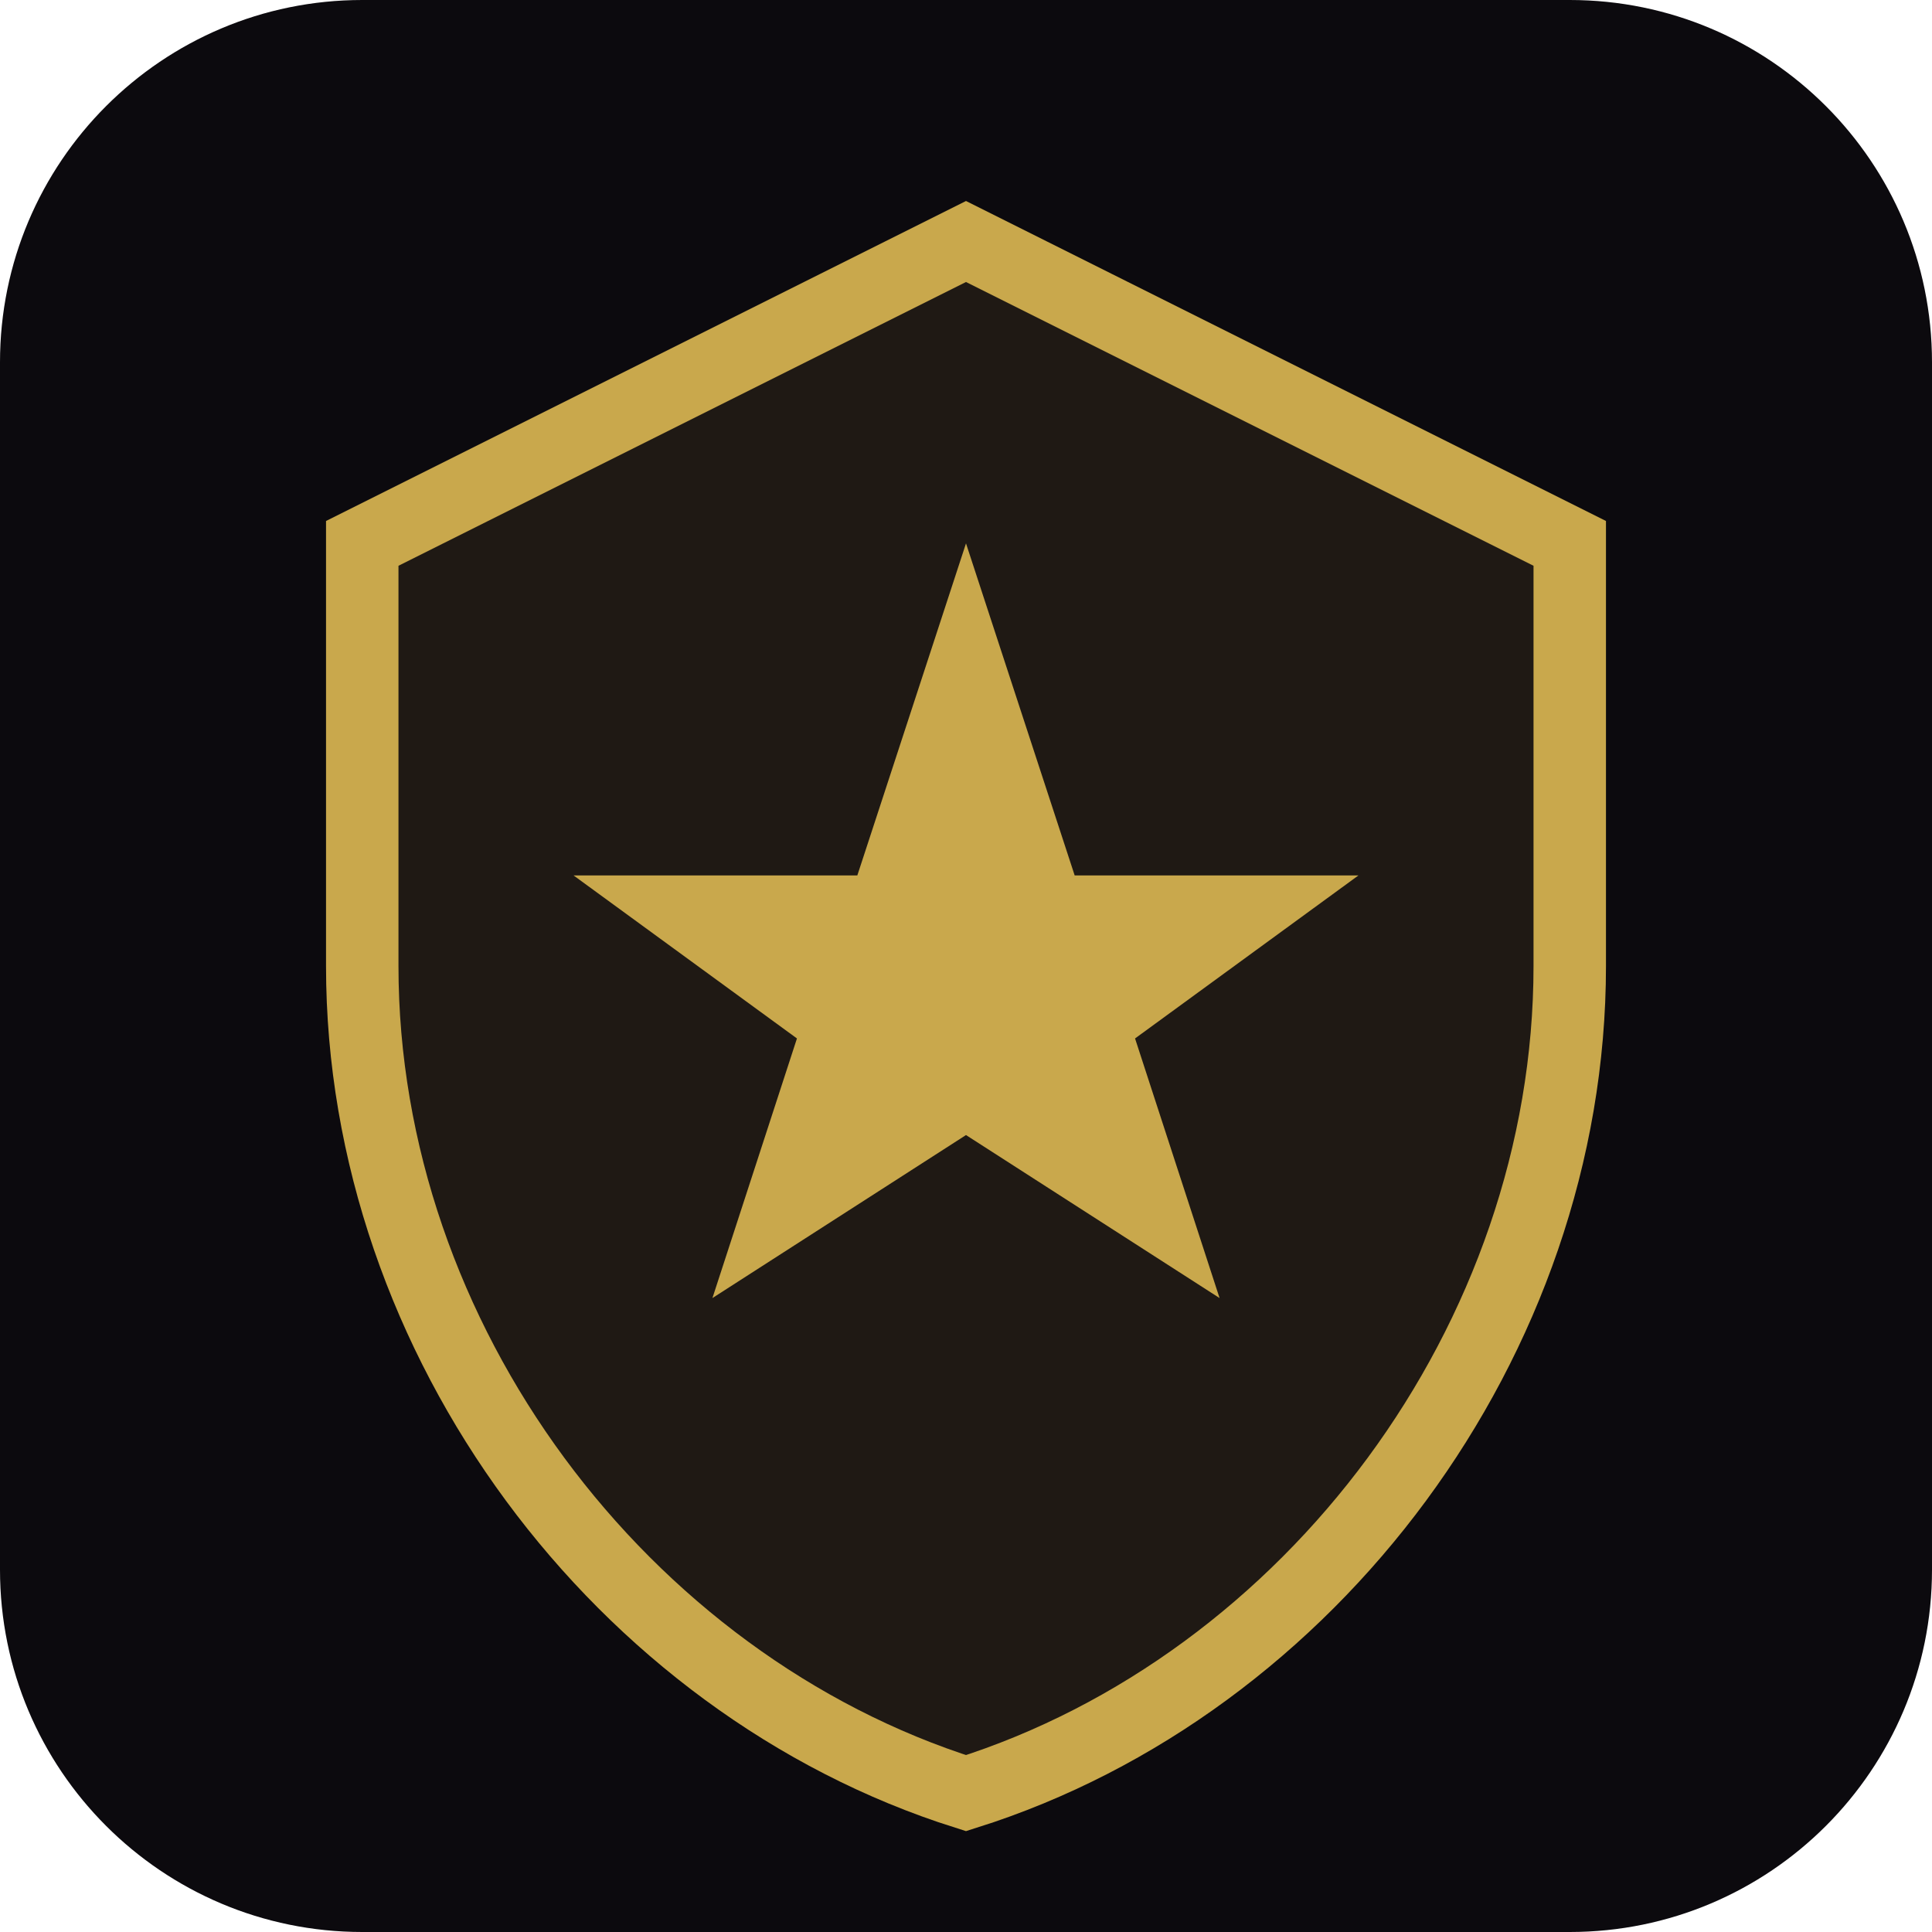
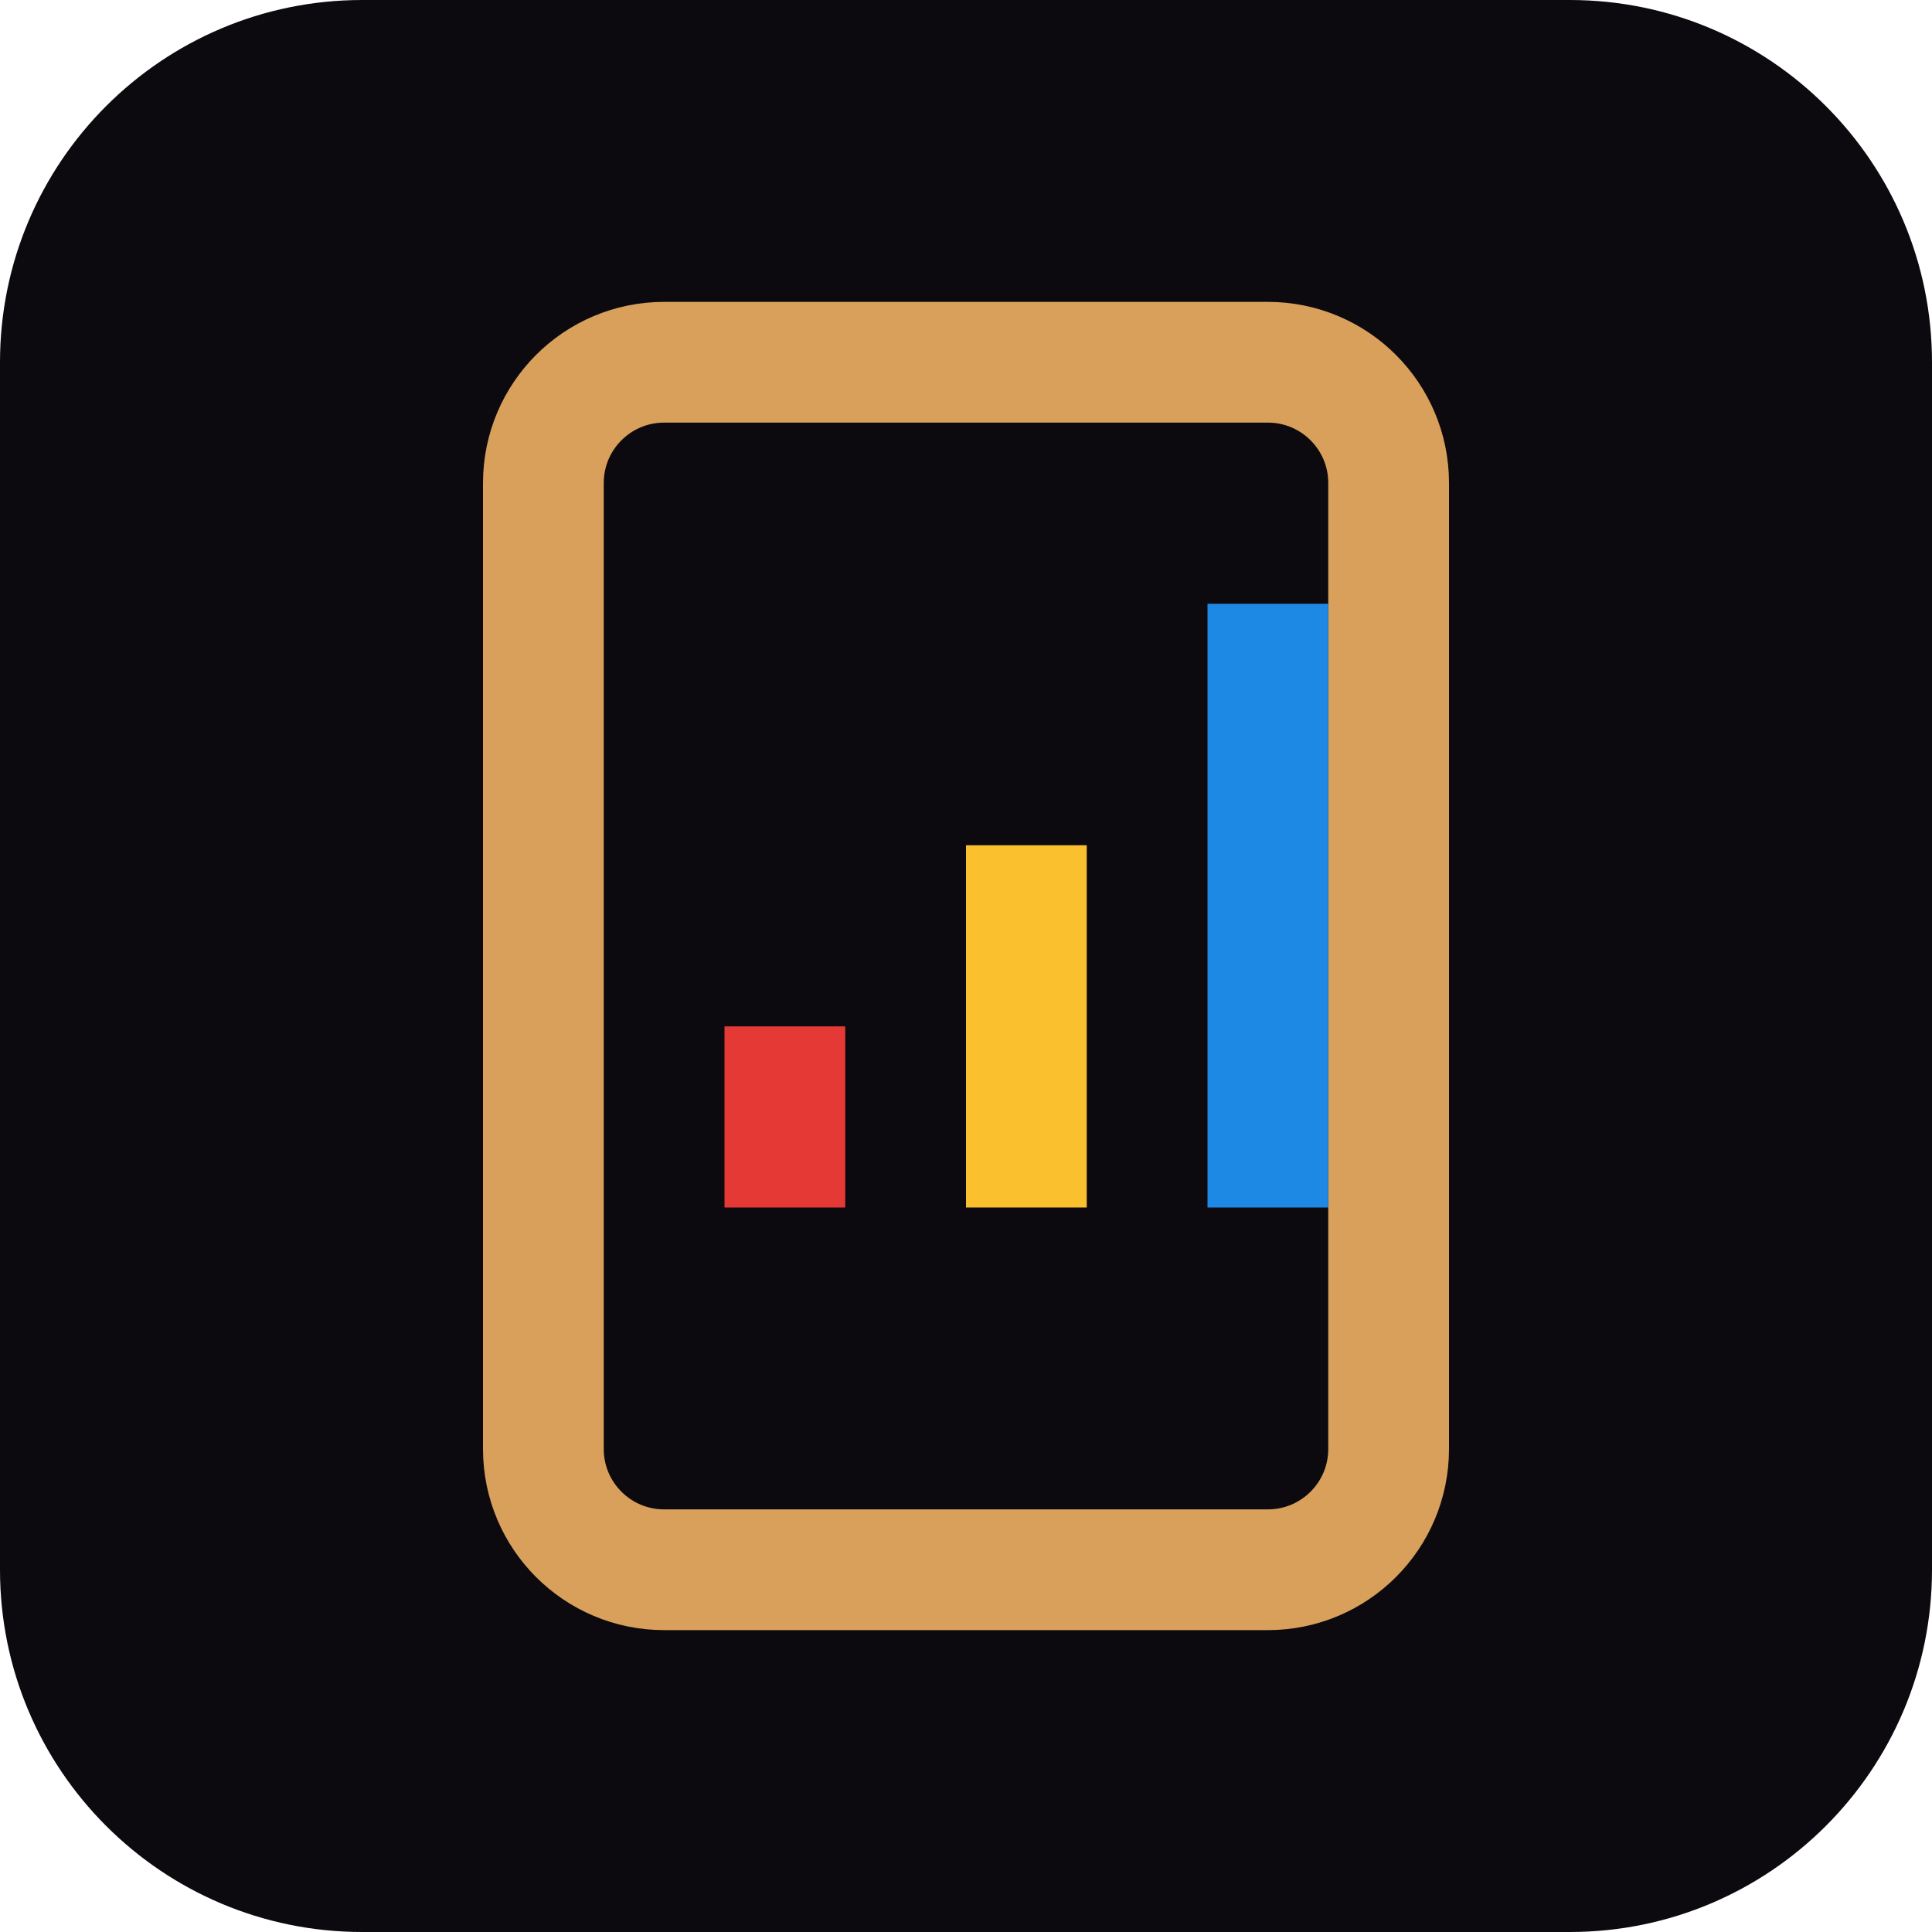
<svg xmlns="http://www.w3.org/2000/svg" viewBox="0 0 32 32">
  <rect width="32" height="32" rx="6" fill="#0c0a0e" />
-   <path d="M16 4L6 9v7c0 6.2 4.3 11.9 10 13.7 5.7-1.8 10-7.5 10-13.7V9L16 4z" stroke="#c9a84c" stroke-width="1.2" fill="#c9a84c" fill-opacity="0.1" />
-   <path d="M16 9l-1.8 5.5H9.5l3.7 2.7-1.4 4.3L16 18.8l4.2 2.7-1.4-4.3 3.7-2.7h-4.7L16 9z" fill="#c9a84c" />
+   <g transform="translate(4, 4) scale(1)">
+     <rect x="5" y="2" width="14" height="20" rx="2" stroke="#D9A05B" stroke-width="2" fill="none" />
+     <rect x="8" y="13" width="2" height="3" fill="#E53935" />
+     <rect x="12" y="10" width="2" height="6" fill="#FBC02D" />
+     <rect x="16" y="6" width="2" height="10" fill="#1E88E5" />
+   </g>
</svg>
